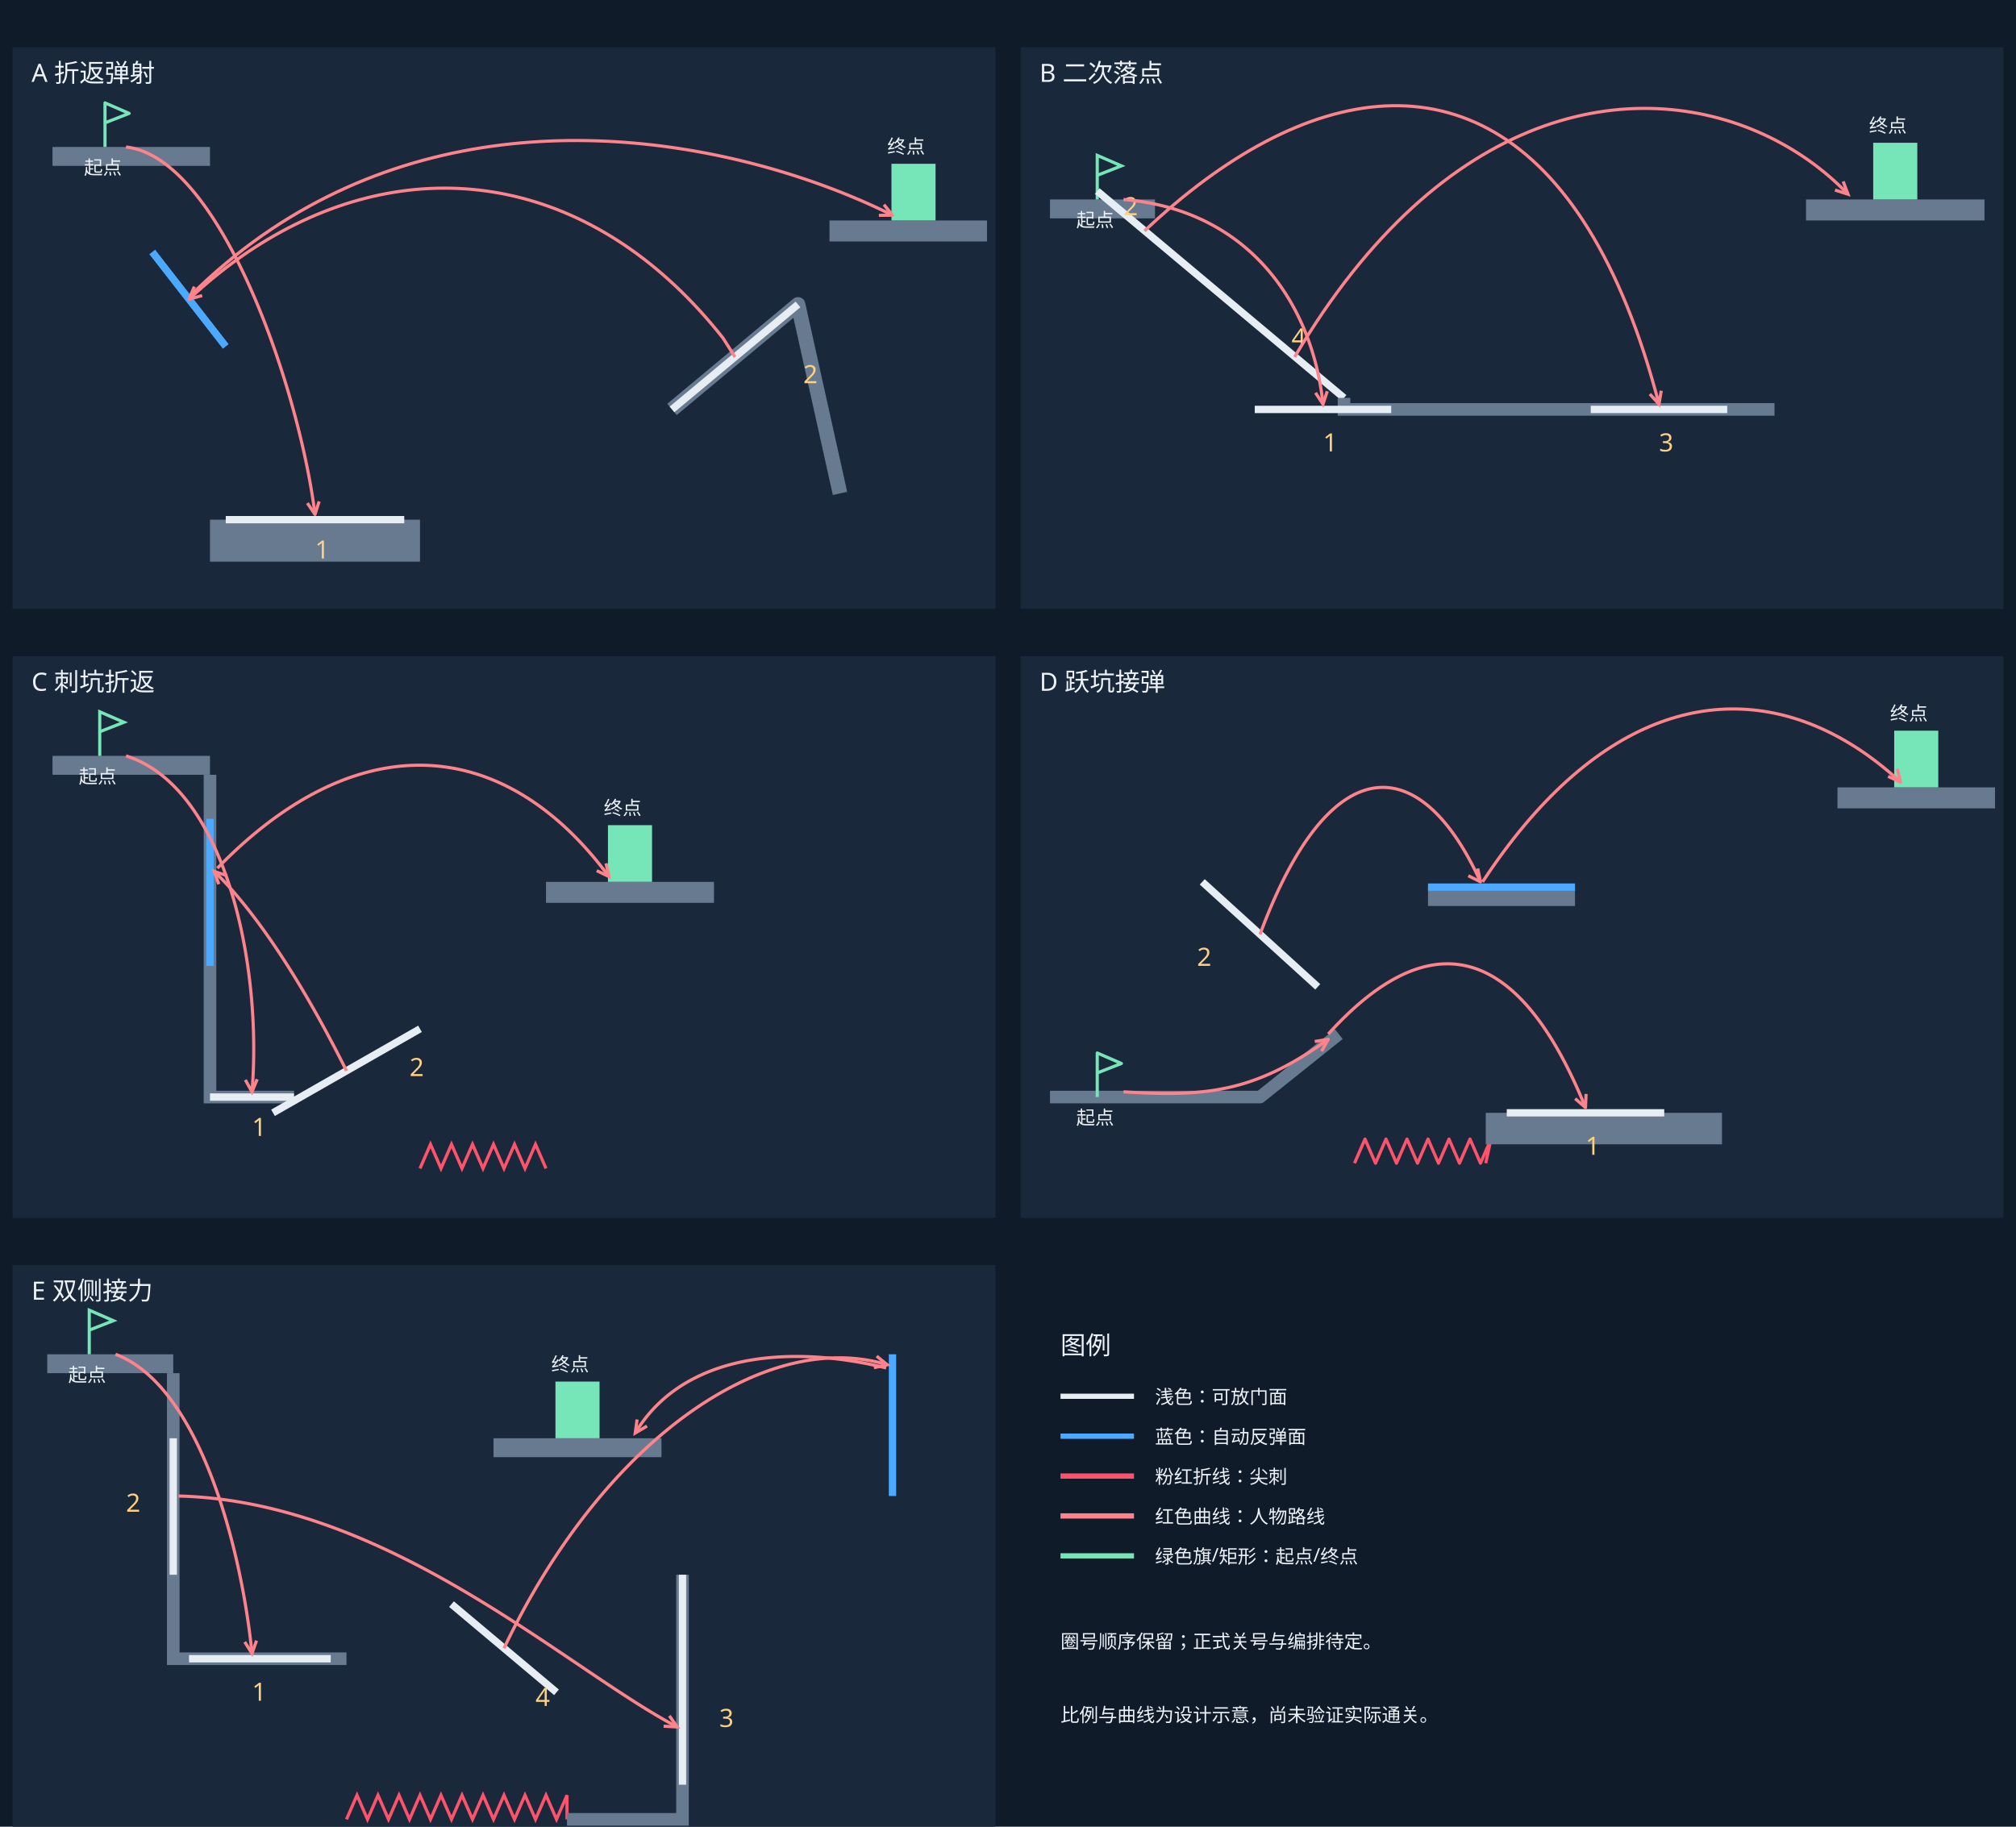
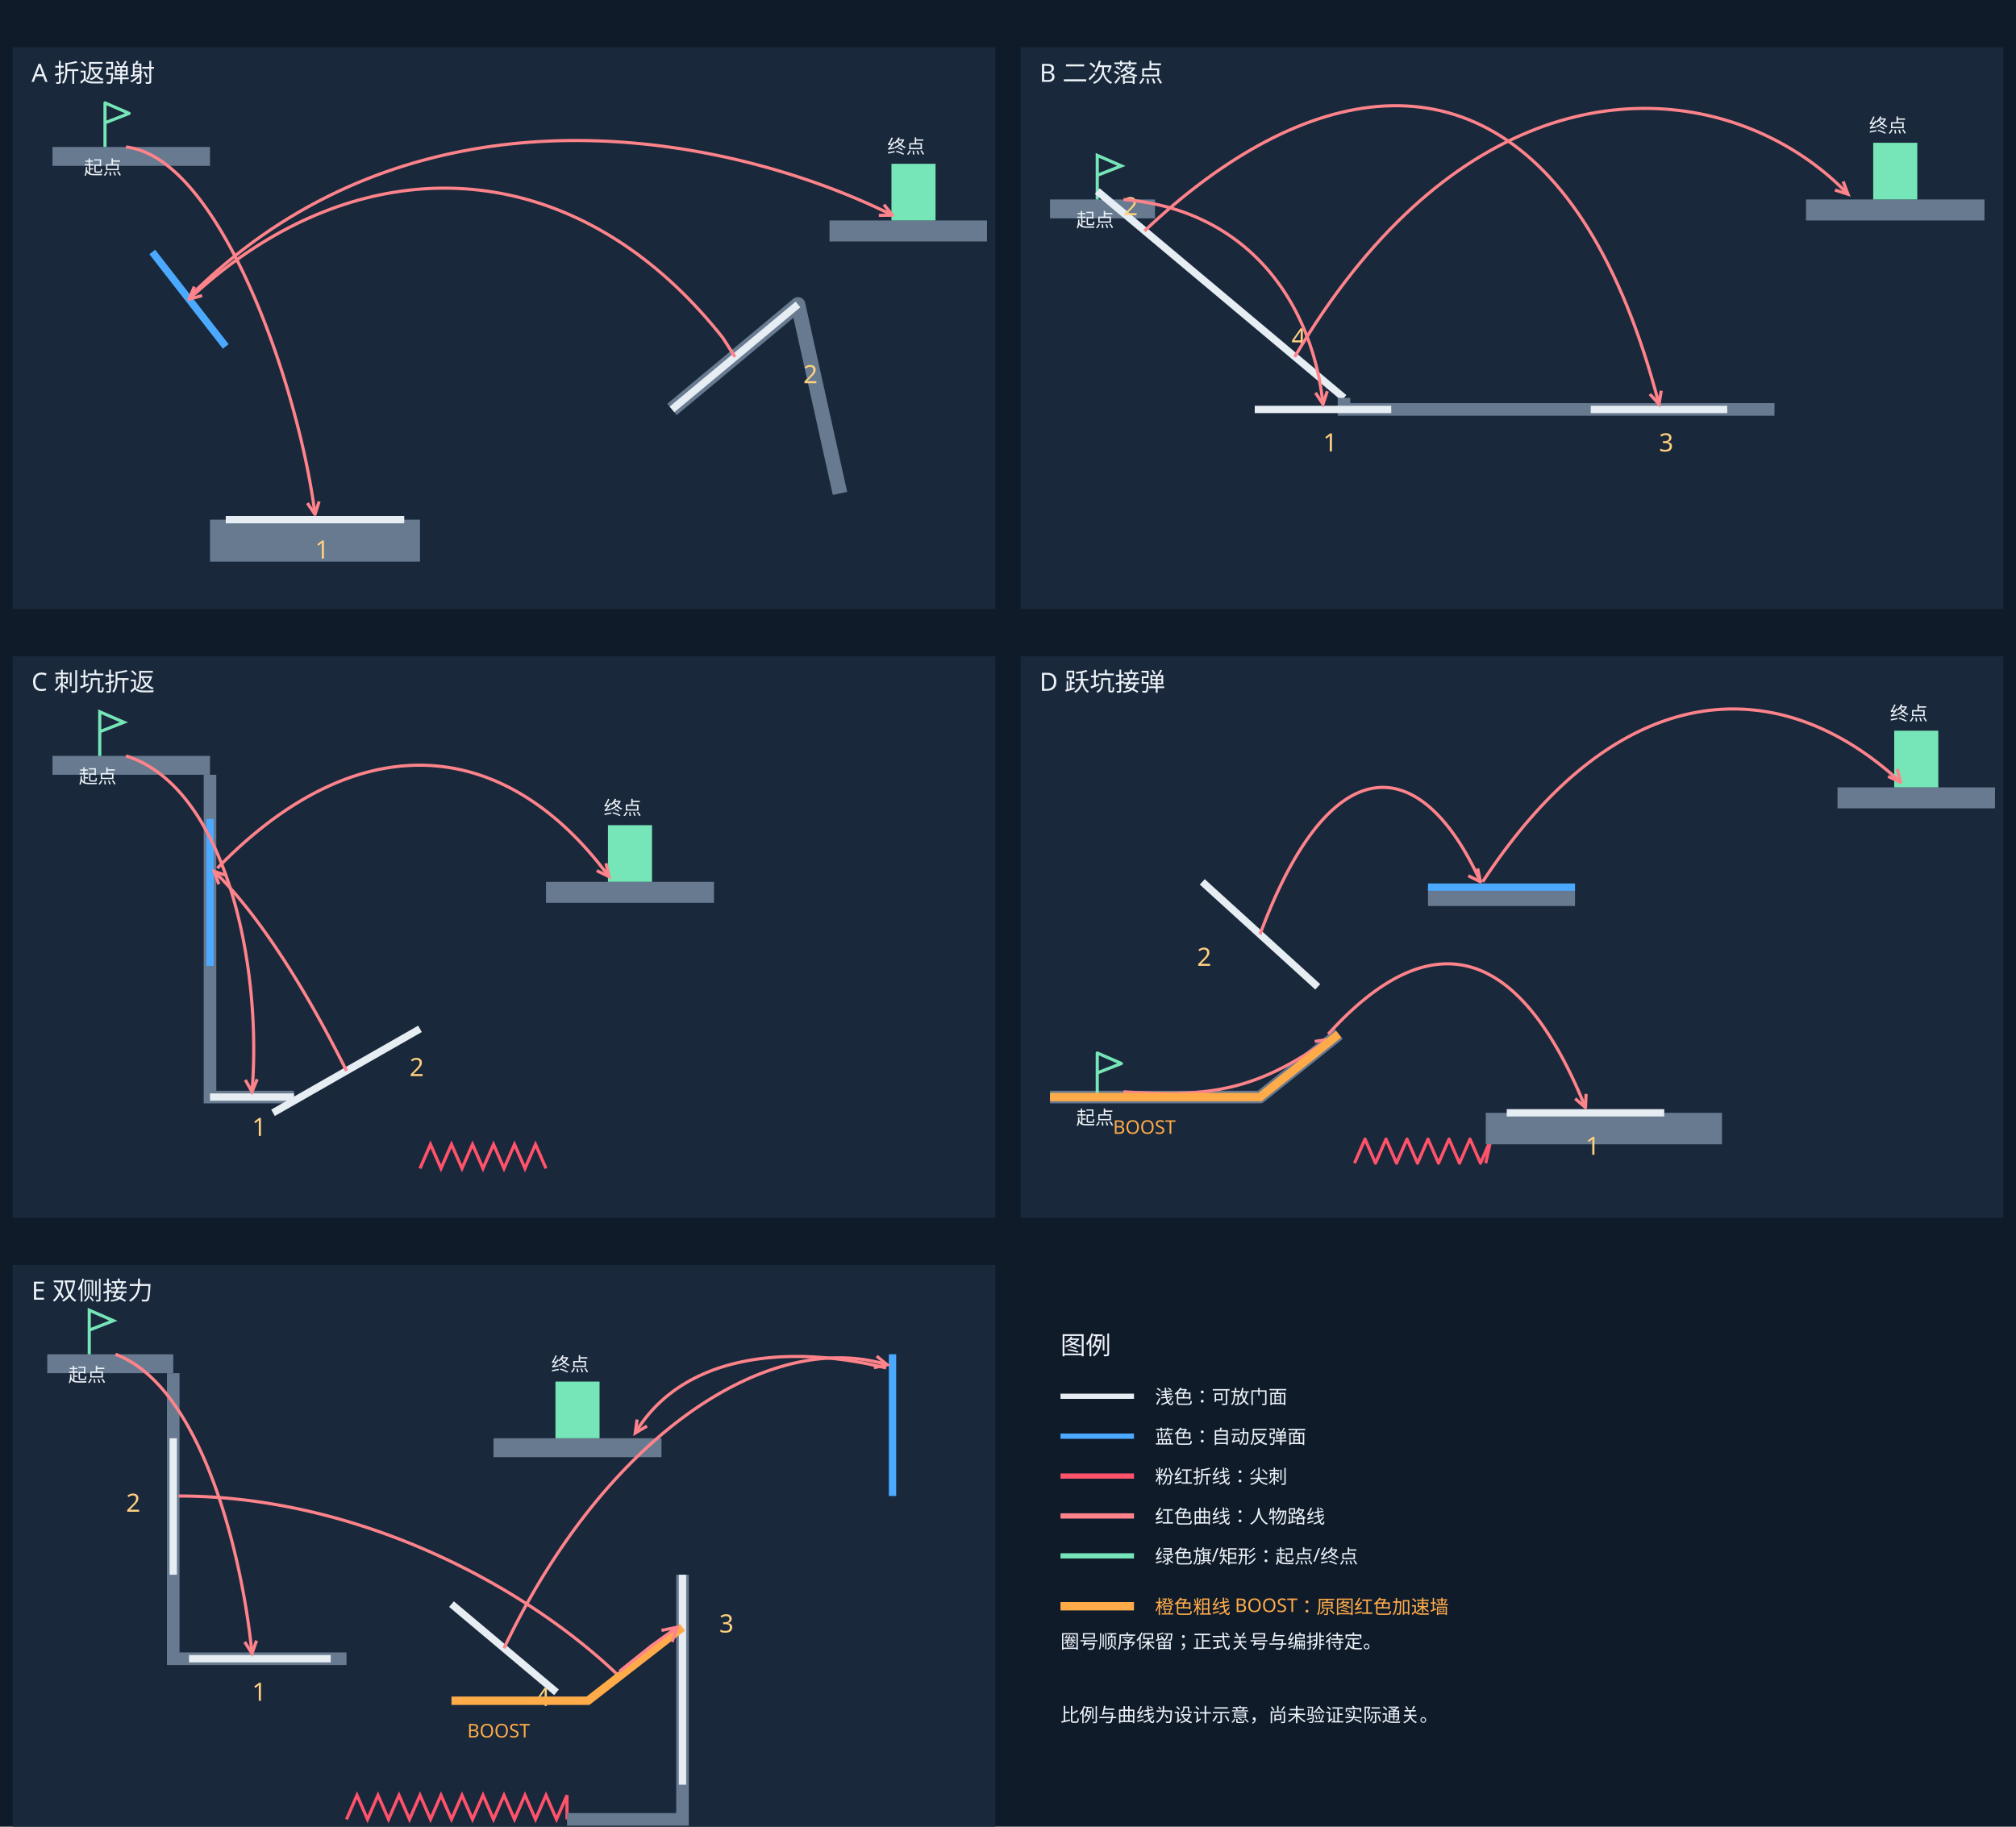
<svg xmlns="http://www.w3.org/2000/svg" width="1920" height="1740" viewBox="0 0 1920 1740">
  <rect width="1920" height="1740" fill="#101b2a" />
  <rect x="12" y="45" width="936" height="535" fill="#19283a" />
  <text x="30" y="78" fill="#edf2f8" font-size="24" font-family="Microsoft YaHei,sans-serif">A  折返弹射</text>
  <rect x="50" y="140" width="150" height="18" fill="#677a90" />
  <polyline points="100,140 100,98 123,108 100,117" fill="none" stroke="#76e5b8" stroke-width="3" stroke-linejoin="round" />
  <text x="80" y="166" fill="#edf2f8" font-size="18" font-family="Microsoft YaHei,sans-serif">起点</text>
  <rect x="200" y="495" width="200" height="40" fill="#677a90" />
  <polyline points="215,495 385,495" fill="none" stroke="#e6edf3" stroke-width="7" stroke-linejoin="round" />
  <text x="300" y="532" fill="#ffd080" font-size="24" font-family="Microsoft YaHei,sans-serif">1</text>
  <polyline points="640,390 760,290 800,470" fill="none" stroke="#677a90" stroke-width="14" stroke-linejoin="round" />
  <polyline points="640,390 760,290" fill="none" stroke="#e6edf3" stroke-width="7" stroke-linejoin="round" />
  <text x="765" y="365" fill="#ffd080" font-size="24" font-family="Microsoft YaHei,sans-serif">2</text>
  <polyline points="145,240 215,330" fill="none" stroke="#4ba9ff" stroke-width="7" stroke-linejoin="round" />
  <rect x="790" y="210" width="150" height="20" fill="#677a90" />
  <rect x="849" y="156" width="42" height="54" fill="#76e5b8" />
  <text x="845" y="146" fill="#edf2f8" font-size="18" font-family="Microsoft YaHei,sans-serif">终点</text>
  <polyline points="120.0,140.0 123.368,140.473 126.721,141.139 130.059,141.995 133.382,143.036 136.688,144.26 139.978,145.663 143.25,147.241 146.505,148.99 149.741,150.907 152.959,152.988 156.157,155.23 159.336,157.629 162.494,160.181 165.631,162.882 168.746,165.73 171.84,168.72 174.911,171.849 177.959,175.113 180.984,178.508 183.984,182.031 186.96,185.679 189.911,189.447 192.836,193.332 195.735,197.33 198.607,201.438 201.452,205.652 204.269,209.968 207.058,214.384 209.818,218.894 212.549,223.496 215.25,228.186 217.92,232.96 220.559,237.815 223.167,242.746 225.743,247.751 228.287,252.826 230.797,257.967 233.274,263.17 235.717,268.433 238.125,273.75 240.498,279.119 242.835,284.536 245.136,289.997 247.401,295.499 249.628,301.038 251.817,306.61 253.968,312.212 256.08,317.84 258.153,323.491 260.186,329.16 262.178,334.845 264.129,340.541 266.039,346.246 267.907,351.954 269.733,357.664 271.515,363.37 273.254,369.07 274.948,374.76 276.598,380.435 278.203,386.094 279.762,391.731 281.275,397.344 282.741,402.928 284.16,408.48 285.531,413.997 286.854,419.474 288.127,424.908 289.352,430.296 290.526,435.634 291.65,440.918 292.723,446.145 293.745,451.31 294.715,456.411 295.631,461.443 296.495,466.404 297.306,471.289 298.062,476.094 298.763,480.817 299.409,485.454 300.0,490.0" fill="none" stroke="#ff838b" stroke-width="3" stroke-linejoin="round" />
  <polyline points="292.735,479.22 300.0,490.0 303.928,477.608" fill="none" stroke="#ff838b" stroke-width="3" stroke-linejoin="round" />
  <polyline points="700,340 688.569,321.999 683.078,315.17 677.528,308.512 671.919,302.026 666.255,295.712 660.535,289.568 654.762,283.594 648.936,277.791 643.059,272.157 637.133,266.693 631.158,261.398 625.136,256.272 619.069,251.314 612.958,246.525 606.804,241.903 600.608,237.448 594.372,233.16 588.098,229.04 581.786,225.085 575.438,221.297 569.055,217.674 562.639,214.217 556.191,210.925 549.712,207.797 543.204,204.834 536.668,202.034 530.106,199.399 523.519,196.927 516.907,194.617 510.273,192.471 503.619,190.486 496.944,188.664 490.251,187.003 483.541,185.504 476.815,184.165 470.076,182.987 463.323,181.97 456.558,181.112 449.784,180.414 443.0,179.875 436.209,179.495 429.412,179.274 422.61,179.21 415.804,179.305 408.997,179.557 402.189,179.967 395.381,180.533 388.576,181.256 381.774,182.135 374.977,183.17 368.185,184.36 361.401,185.706 354.627,187.206 347.862,188.861 341.108,190.67 334.368,192.633 327.642,194.749 320.931,197.019 314.238,199.441 307.562,202.016 300.907,204.742 294.272,207.621 287.66,210.651 281.072,213.832 274.509,217.164 267.972,220.646 261.463,224.278 254.984,228.06 248.534,231.992 242.117,236.072 235.733,240.301 229.384,244.679 223.071,249.205 216.795,253.878 210.558,258.698 204.361,263.666 198.205,268.78 192.092,274.041 186.023,279.448 180.0,285.0" fill="none" stroke="#ff838b" stroke-width="3" stroke-linejoin="round" />
  <polyline points="185.081,273.034 180.0,285.0 192.532,281.542" fill="none" stroke="#ff838b" stroke-width="3" stroke-linejoin="round" />
  <polyline points="182.0,281.0 190.213,273.031 198.5,265.323 206.859,257.871 215.286,250.674 223.779,243.727 232.336,237.028 240.953,230.573 249.628,224.359 258.358,218.383 267.141,212.643 275.973,207.133 284.852,201.853 293.775,196.798 302.74,191.964 311.744,187.35 320.784,182.952 329.857,178.766 338.961,174.79 348.093,171.02 357.25,167.453 366.43,164.086 375.629,160.916 384.845,157.939 394.076,155.153 403.318,152.554 412.57,150.139 421.827,147.905 431.088,145.848 440.35,143.966 449.609,142.256 458.864,140.713 468.112,139.336 477.349,138.12 486.574,137.063 495.783,136.162 504.974,135.413 514.144,134.812 523.29,134.358 532.41,134.047 541.5,133.875 550.559,133.84 559.583,133.937 568.569,134.165 577.516,134.52 586.42,134.998 595.278,135.597 604.089,136.314 612.848,137.144 621.554,138.085 630.203,139.135 638.793,140.289 647.322,141.544 655.786,142.898 664.183,144.347 672.51,145.887 680.764,147.517 688.943,149.232 697.044,151.03 705.064,152.907 713.0,154.859 720.85,156.885 728.611,158.981 736.281,161.143 743.856,163.368 751.334,165.654 758.712,167.996 765.988,170.393 773.158,172.84 780.22,175.334 787.172,177.873 794.01,180.453 800.732,183.071 807.335,185.724 813.817,188.408 820.174,191.121 826.404,193.859 832.504,196.619 838.472,199.398 844.305,202.193 850.0,205.0" fill="none" stroke="#ff838b" stroke-width="3" stroke-linejoin="round" />
  <polyline points="837.001,205.115 850.0,205.0 841.829,194.889" fill="none" stroke="#ff838b" stroke-width="3" stroke-linejoin="round" />
  <rect x="972" y="45" width="936" height="535" fill="#19283a" />
  <text x="990" y="78" fill="#edf2f8" font-size="24" font-family="Microsoft YaHei,sans-serif">B  二次落点</text>
  <rect x="1000" y="190" width="100" height="18" fill="#677a90" />
  <polyline points="1045,190 1045,148 1068,158 1045,167" fill="none" stroke="#76e5b8" stroke-width="3" />
  <text x="1025" y="216" fill="#edf2f8" font-size="18" font-family="Microsoft YaHei,sans-serif">起点</text>
  <polyline points="1045,182 1280,379" fill="none" stroke="#e6edf3" stroke-width="7" />
  <text x="1070" y="205" fill="#ffd080" font-size="24" font-family="Microsoft YaHei,sans-serif">2</text>
  <text x="1230" y="330" fill="#ffd080" font-size="24" font-family="Microsoft YaHei,sans-serif">4</text>
  <polyline points="1280,379 1280,390 1690,390" fill="none" stroke="#677a90" stroke-width="12" />
  <polyline points="1195,390 1325,390" fill="none" stroke="#e6edf3" stroke-width="7" />
  <polyline points="1515,390 1645,390" fill="none" stroke="#e6edf3" stroke-width="7" />
  <text x="1260" y="430" fill="#ffd080" font-size="24" font-family="Microsoft YaHei,sans-serif">1</text>
  <text x="1580" y="430" fill="#ffd080" font-size="24" font-family="Microsoft YaHei,sans-serif">3</text>
  <rect x="1720" y="190" width="170" height="20" fill="#677a90" />
  <rect x="1784" y="136" width="42" height="54" fill="#76e5b8" />
  <text x="1780" y="126" fill="#edf2f8" font-size="18" font-family="Microsoft YaHei,sans-serif">终点</text>
  <polyline points="1070.0,190.0 1074.472,190.412 1078.888,190.899 1083.247,191.459 1087.551,192.091 1091.799,192.794 1095.992,193.568 1100.129,194.412 1104.21,195.325 1108.236,196.306 1112.207,197.354 1116.123,198.468 1119.984,199.647 1123.79,200.891 1127.541,202.198 1131.238,203.568 1134.88,205 1138.468,206.493 1142.001,208.046 1145.481,209.658 1148.906,211.328 1152.278,213.056 1155.595,214.84 1158.86,216.68 1162.07,218.575 1165.227,220.524 1168.331,222.525 1171.381,224.579 1174.379,226.684 1177.323,228.84 1180.215,231.045 1183.054,233.299 1185.84,235.6 1188.574,237.948 1191.255,240.343 1193.884,242.782 1196.461,245.266 1198.986,247.793 1201.459,250.362 1203.88,252.973 1206.25,255.625 1208.568,258.317 1210.835,261.047 1213.05,263.816 1215.214,266.622 1217.327,269.464 1219.389,272.342 1221.4,275.254 1223.36,278.2 1225.27,281.179 1227.129,284.189 1228.938,287.231 1230.696,290.303 1232.405,293.404 1234.063,296.534 1235.671,299.691 1237.23,302.875 1238.739,306.085 1240.198,309.319 1241.608,312.578 1242.969,315.859 1244.28,319.163 1245.542,322.489 1246.756,325.835 1247.92,329.2 1249.036,332.584 1250.103,335.986 1251.121,339.405 1252.091,342.841 1253.013,346.291 1253.887,349.756 1254.712,353.234 1255.49,356.725 1256.22,360.228 1256.902,363.741 1257.537,367.264 1258.124,370.797 1258.664,374.338 1259.156,377.886 1259.602,381.44 1260.0,385.0" fill="none" stroke="#ff838b" stroke-width="3" />
  <polyline points="1252.861,374.136 1260.0,385.0 1264.073,372.654" fill="none" stroke="#ff838b" stroke-width="3" />
  <polyline points="1090.0,220.0 1097.134,213.335 1104.285,206.84 1111.452,200.518 1118.632,194.371 1125.825,188.4 1133.028,182.607 1140.241,176.995 1147.46,171.565 1154.685,166.319 1161.914,161.26 1169.145,156.388 1176.378,151.707 1183.609,147.217 1190.837,142.922 1198.062,138.822 1205.28,134.92 1212.491,131.218 1219.693,127.717 1226.884,124.42 1234.062,121.328 1241.227,118.444 1248.376,115.769 1255.507,113.305 1262.62,111.055 1269.712,109.02 1276.782,107.202 1283.827,105.603 1290.847,104.224 1297.841,103.069 1304.805,102.139 1311.738,101.435 1318.64,100.96 1325.508,100.716 1332.34,100.704 1339.136,100.927 1345.892,101.386 1352.609,102.083 1359.283,103.021 1365.914,104.201 1372.5,105.625 1379.039,107.295 1385.529,109.214 1391.969,111.382 1398.358,113.802 1404.692,116.476 1410.972,119.406 1417.195,122.593 1423.36,126.04 1429.465,129.749 1435.508,133.721 1441.488,137.958 1447.403,142.463 1453.251,147.237 1459.031,152.283 1464.741,157.601 1470.38,163.195 1475.946,169.066 1481.437,175.215 1486.851,181.646 1492.188,188.359 1497.444,195.358 1502.62,202.642 1507.712,210.216 1512.72,218.08 1517.642,226.237 1522.475,234.688 1527.219,243.435 1531.872,252.481 1536.433,261.827 1540.898,271.475 1545.268,281.427 1549.54,291.685 1553.713,302.251 1557.784,313.127 1561.753,324.315 1565.617,335.817 1569.376,347.634 1573.027,359.769 1576.569,372.224 1580.0,385.0" fill="none" stroke="#ff838b" stroke-width="3" />
  <polyline points="1571.287,375.352 1580.0,385.0 1582.142,372.178" fill="none" stroke="#ff838b" stroke-width="3" />
  <polyline points="1233.0,340.0 1239.667,328.904 1246.39,318.115 1253.168,307.629 1259.998,297.444 1266.879,287.557 1273.807,277.965 1280.78,268.666 1287.797,259.655 1294.855,250.931 1301.951,242.49 1309.084,234.33 1316.251,226.448 1323.45,218.841 1330.679,211.506 1337.935,204.44 1345.216,197.64 1352.52,191.104 1359.845,184.828 1367.188,178.81 1374.547,173.047 1381.92,167.536 1389.304,162.274 1396.698,157.258 1404.099,152.485 1411.505,147.953 1418.913,143.658 1426.321,139.599 1433.728,135.771 1441.13,132.172 1448.525,128.799 1455.912,125.649 1463.288,122.72 1470.65,120.008 1477.997,117.511 1485.326,115.226 1492.635,113.149 1499.922,111.279 1507.184,109.612 1514.419,108.145 1521.625,106.875 1528.8,105.8 1535.94,104.916 1543.045,104.222 1550.112,103.713 1557.138,103.387 1564.122,103.242 1571.061,103.274 1577.952,103.48 1584.794,103.858 1591.584,104.404 1598.32,105.117 1605,105.992 1611.621,107.027 1618.182,108.22 1624.679,109.567 1631.111,111.065 1637.475,112.712 1643.77,114.505 1649.993,116.44 1656.141,118.516 1662.212,120.728 1668.205,123.075 1674.116,125.553 1679.944,128.16 1685.686,130.892 1691.341,133.747 1696.905,136.722 1702.376,139.814 1707.753,143.02 1713.033,146.338 1718.214,149.764 1723.293,153.295 1728.268,156.929 1733.138,160.663 1737.899,164.493 1742.549,168.418 1747.087,172.434 1751.509,176.538 1755.814,180.728 1760.0,185.0" fill="none" stroke="#ff838b" stroke-width="3" />
  <polyline points="1747.619,181.036 1760.0,185.0 1755.409,172.838" fill="none" stroke="#ff838b" stroke-width="3" />
  <rect x="12" y="625" width="936" height="535" fill="#19283a" />
  <text x="30" y="658" fill="#edf2f8" font-size="24" font-family="Microsoft YaHei,sans-serif">C  刺坑折返</text>
  <rect x="50" y="720" width="150" height="18" fill="#677a90" />
  <polyline points="95,720 95,678 118,688 95,697" fill="none" stroke="#76e5b8" stroke-width="3" />
  <text x="75" y="746" fill="#edf2f8" font-size="18" font-family="Microsoft YaHei,sans-serif">起点</text>
  <polyline points="200,738 200,1045 280,1045" fill="none" stroke="#677a90" stroke-width="12" />
  <polyline points="200,780 200,920" fill="none" stroke="#4ba9ff" stroke-width="7" />
  <polyline points="200,1045 280,1045" fill="none" stroke="#e6edf3" stroke-width="7" />
  <text x="240" y="1082" fill="#ffd080" font-size="24" font-family="Microsoft YaHei,sans-serif">1</text>
  <polyline points="260,1060 400,980" fill="none" stroke="#e6edf3" stroke-width="7" />
  <text x="390" y="1025" fill="#ffd080" font-size="24" font-family="Microsoft YaHei,sans-serif">2</text>
  <polyline points="400,1113 410,1090 420,1113 430,1090 440,1113 450,1090 460,1113 470,1090 480,1113 490,1090 500,1113 510,1090 520,1113" fill="none" stroke="#ff526b" stroke-width="3" />
  <rect x="520" y="840" width="160" height="20" fill="#677a90" />
  <rect x="579" y="786" width="42" height="54" fill="#76e5b8" />
  <text x="575" y="776" fill="#edf2f8" font-size="18" font-family="Microsoft YaHei,sans-serif">终点</text>
  <polyline points="120.0,720.0 123.534,721.19 127.013,722.51 130.435,723.956 133.802,725.526 137.113,727.219 140.369,729.032 143.569,730.963 146.715,733.01 149.806,735.17 152.842,737.441 155.823,739.822 158.751,742.309 161.624,744.9 164.443,747.594 167.208,750.388 169.92,753.28 172.578,756.267 175.183,759.348 177.735,762.52 180.234,765.781 182.681,769.129 185.074,772.561 187.416,776.076 189.705,779.67 191.942,783.342 194.127,787.09 196.261,790.911 198.343,794.804 200.374,798.765 202.354,802.793 204.282,806.885 206.16,811.04 207.987,815.255 209.764,819.527 211.49,823.855 213.167,828.236 214.793,832.669 216.37,837.15 217.897,841.678 219.375,846.25 220.804,850.864 222.183,855.519 223.514,860.211 224.796,864.939 226.029,869.7 227.214,874.492 228.351,879.313 229.44,884.16 230.481,889.032 231.475,893.926 232.421,898.84 233.319,903.771 234.171,908.718 234.976,913.679 235.734,918.65 236.445,923.63 237.11,928.617 237.729,933.608 238.301,938.601 238.828,943.594 239.309,948.584 239.745,953.57 240.135,958.55 240.48,963.52 240.78,968.479 241.035,973.425 241.246,978.354 241.412,983.266 241.534,988.158 241.611,993.027 241.645,997.872 241.635,1002.69 241.581,1007.479 241.484,1012.236 241.344,1016.96 241.161,1021.649 240.934,1026.299 240.665,1030.909 240.354,1035.477 240.0,1040.0" fill="none" stroke="#ff838b" stroke-width="3" />
  <polyline points="233.662,1028.65 240.0,1040.0 244.951,1027.98" fill="none" stroke="#ff838b" stroke-width="3" />
  <polyline points="330.0,1020.0 327.942,1015.901 325.894,1011.853 323.855,1007.856 321.826,1003.909 319.807,1000.013 317.798,996.168 315.798,992.372 313.809,988.625 311.83,984.928 309.861,981.279 307.903,977.68 305.955,974.128 304.018,970.625 302.092,967.169 300.177,963.761 298.272,960.4 296.379,957.086 294.496,953.818 292.625,950.597 290.766,947.422 288.917,944.292 287.081,941.208 285.256,938.169 283.443,935.175 281.642,932.225 279.853,929.32 278.076,926.458 276.311,923.641 274.558,920.866 272.818,918.135 271.091,915.446 269.376,912.8 267.674,910.196 265.985,907.634 264.308,905.114 262.645,902.634 260.995,900.196 259.358,897.799 257.735,895.442 256.125,893.125 254.529,890.848 252.946,888.611 251.377,886.412 249.822,884.253 248.281,882.133 246.755,880.05 245.242,878.006 243.744,876.0 242.26,874.031 240.791,872.1 239.336,870.205 237.897,868.347 236.472,866.525 235.062,864.739 233.667,862.99 232.287,861.275 230.923,859.596 229.573,857.951 228.24,856.341 226.922,854.766 225.62,853.224 224.333,851.716 223.063,850.241 221.808,848.8 220.57,847.391 219.347,846.015 218.142,844.671 216.952,843.359 215.779,842.079 214.623,840.83 213.484,839.612 212.361,838.425 211.255,837.268 210.167,836.142 209.095,835.045 208.041,833.978 207.005,832.94 205.985,831.932 204.984,830.952 204.0,830.0" fill="none" stroke="#ff838b" stroke-width="3" />
  <polyline points="216.309,834.182 204.0,830.0 208.376,842.242" fill="none" stroke="#ff838b" stroke-width="3" />
  <polyline points="207.0,827.0 211.991,821.931 216.987,817 221.99,812.206 226.997,807.55 232.008,803.03 237.023,798.646 242.042,794.399 247.063,790.288 252.086,786.313 257.111,782.473 262.137,778.768 267.164,775.198 272.19,771.763 277.216,768.463 282.241,765.296 287.264,762.264 292.285,759.365 297.303,756.6 302.317,753.968 307.328,751.469 312.334,749.102 317.336,746.868 322.331,744.766 327.321,742.796 332.304,740.958 337.28,739.25 342.248,737.674 347.207,736.229 352.158,734.915 357.1,733.73 362.031,732.676 366.952,731.752 371.862,730.957 376.76,730.292 381.646,729.755 386.52,729.348 391.38,729.069 396.226,728.918 401.058,728.895 405.875,729.0 410.677,729.232 415.462,729.592 420.231,730.079 424.983,730.692 429.717,731.432 434.433,732.298 439.13,733.29 443.808,734.408 448.466,735.651 453.104,737.02 457.72,738.513 462.315,740.131 466.888,741.873 471.438,743.74 475.966,745.73 480.469,747.844 484.948,750.081 489.402,752.442 493.831,754.925 498.234,757.531 502.611,760.26 506.96,763.11 511.282,766.082 515.576,769.176 519.841,772.391 524.077,775.727 528.283,779.184 532.459,782.762 536.603,786.46 540.717,790.277 544.798,794.215 548.847,798.272 552.863,802.448 556.845,806.744 560.793,811.158 564.706,815.69 568.584,820.341 572.426,825.11 576.231,829.996 580.0,835.0" fill="none" stroke="#ff838b" stroke-width="3" />
  <polyline points="568.299,829.335 580.0,835.0 577.165,822.313" fill="none" stroke="#ff838b" stroke-width="3" />
  <rect x="972" y="625" width="936" height="535" fill="#19283a" />
  <text x="990" y="658" fill="#edf2f8" font-size="24" font-family="Microsoft YaHei,sans-serif">D  跃坑接弹</text>
  <polyline points="1000,1045 1200,1045 1275,985" fill="none" stroke="#677a90" stroke-width="12" stroke-linejoin="round" />
  <polyline points="1045,1045 1045,1003 1068,1013 1045,1022" fill="none" stroke="#76e5b8" stroke-width="3" stroke-linejoin="round" />
  <text x="1025" y="1071" fill="#edf2f8" font-size="18" font-family="Microsoft YaHei,sans-serif">起点</text>
  <polyline points="1290,1108 1300,1085 1310,1108 1320,1085 1330,1108 1340,1085 1350,1108 1360,1085 1370,1108 1380,1085 1390,1108 1400,1085 1410,1108 1420,1085 1415,1108" fill="none" stroke="#ff526b" stroke-width="3" stroke-linejoin="round" />
  <rect x="1415" y="1060" width="225" height="30" fill="#677a90" />
  <polyline points="1435,1060 1585,1060" fill="none" stroke="#e6edf3" stroke-width="7" stroke-linejoin="round" />
  <text x="1510" y="1100" fill="#ffd080" font-size="24" font-family="Microsoft YaHei,sans-serif">1</text>
  <polyline points="1145,840 1255,940" fill="none" stroke="#e6edf3" stroke-width="7" stroke-linejoin="round" />
  <text x="1140" y="920" fill="#ffd080" font-size="24" font-family="Microsoft YaHei,sans-serif">2</text>
  <rect x="1360" y="845" width="140" height="18" fill="#677a90" />
  <polyline points="1360,845 1500,845" fill="none" stroke="#4ba9ff" stroke-width="7" stroke-linejoin="round" />
  <rect x="1750" y="750" width="150" height="20" fill="#677a90" />
  <rect x="1804" y="696" width="42" height="54" fill="#76e5b8" />
  <text x="1800" y="686" fill="#edf2f8" font-size="18" font-family="Microsoft YaHei,sans-serif">终点</text>
  <polyline points="1070.0,1040.0 1072.984,1040.183 1075.935,1040.356 1078.856,1040.518 1081.745,1040.671 1084.604,1040.812 1087.435,1040.941 1090.236,1041.059 1093.01,1041.165 1095.757,1041.258 1098.477,1041.338 1101.171,1041.404 1103.84,1041.457 1106.485,1041.495 1109.106,1041.519 1111.704,1041.527 1114.28,1041.52 1116.834,1041.497 1119.368,1041.458 1121.881,1041.401 1124.375,1041.328 1126.85,1041.237 1129.307,1041.128 1131.747,1041.001 1134.17,1040.855 1136.577,1040.69 1138.969,1040.505 1141.346,1040.3 1143.71,1040.074 1146.06,1039.828 1148.398,1039.561 1150.725,1039.271 1153.04,1038.96 1155.345,1038.626 1157.64,1038.269 1159.927,1037.889 1162.205,1037.486 1164.476,1037.058 1166.74,1036.605 1168.998,1036.128 1171.25,1035.625 1173.498,1035.096 1175.742,1034.542 1177.982,1033.96 1180.22,1033.352 1182.456,1032.716 1184.691,1032.052 1186.925,1031.361 1189.16,1030.64 1191.396,1029.89 1193.633,1029.111 1195.872,1028.302 1198.115,1027.463 1200.361,1026.593 1202.612,1025.692 1204.868,1024.76 1207.13,1023.795 1209.398,1022.798 1211.674,1021.769 1213.958,1020.706 1216.25,1019.609 1218.552,1018.479 1220.863,1017.314 1223.186,1016.115 1225.52,1014.88 1227.866,1013.61 1230.225,1012.303 1232.598,1010.96 1234.985,1009.581 1237.387,1008.164 1239.805,1006.709 1242.239,1005.216 1244.69,1003.685 1247.159,1002.115 1249.647,1000.505 1252.153,998.856 1254.68,997.167 1257.227,995.437 1259.796,993.666 1262.387,991.854 1265.0,990.0" fill="none" stroke="#ff838b" stroke-width="3" stroke-linejoin="round" />
  <polyline points="1258.611,1001.322 1265.0,990.0 1252.16,992.033" fill="none" stroke="#ff838b" stroke-width="3" stroke-linejoin="round" />
  <polyline points="1265.0,985.0 1268.558,981.119 1272.106,977.35 1275.645,973.695 1279.174,970.153 1282.693,966.725 1286.202,963.411 1289.701,960.21 1293.19,957.125 1296.669,954.154 1300.137,951.299 1303.594,948.559 1307.041,945.934 1310.477,943.426 1313.903,941.034 1317.317,938.759 1320.72,936.6 1324.112,934.559 1327.492,932.635 1330.861,930.829 1334.219,929.141 1337.564,927.571 1340.898,926.12 1344.22,924.788 1347.53,923.575 1350.828,922.482 1354.113,921.508 1357.386,920.655 1360.646,919.922 1363.894,919.31 1367.129,918.818 1370.351,918.448 1373.56,918.2 1376.756,918.073 1379.939,918.069 1383.108,918.187 1386.264,918.428 1389.406,918.792 1392.535,919.279 1395.649,919.89 1398.75,920.625 1401.837,921.484 1404.909,922.468 1407.967,923.576 1411.011,924.809 1414.041,926.168 1417.055,927.653 1420.055,929.263 1423.04,931.0 1426.01,932.863 1428.965,934.854 1431.904,936.971 1434.829,939.216 1437.738,941.588 1440.631,944.089 1443.508,946.718 1446.37,949.475 1449.216,952.361 1452.045,955.377 1454.859,958.522 1457.656,961.797 1460.437,965.202 1463.201,968.737 1465.949,972.403 1468.68,976.2 1471.394,980.128 1474.091,984.188 1476.771,988.379 1479.434,992.703 1482.079,997.159 1484.707,1001.748 1487.317,1006.47 1489.91,1011.325 1492.485,1016.314 1495.042,1021.436 1497.581,1026.693 1500.101,1032.084 1502.604,1037.61 1505.088,1043.271 1507.553,1049.068 1510.0,1055.0" fill="none" stroke="#ff838b" stroke-width="3" stroke-linejoin="round" />
  <polyline points="1500.167,1046.496 1510.0,1055.0 1510.549,1042.012" fill="none" stroke="#ff838b" stroke-width="3" stroke-linejoin="round" />
  <polyline points="1200.0,890.0 1202.509,883.337 1205.037,876.846 1207.582,870.527 1210.144,864.379 1212.722,858.402 1215.316,852.594 1217.926,846.956 1220.55,841.485 1223.188,836.182 1225.84,831.045 1228.504,826.074 1231.181,821.268 1233.87,816.627 1236.57,812.149 1239.28,807.833 1242.0,803.68 1244.73,799.688 1247.468,795.856 1250.215,792.185 1252.969,788.672 1255.73,785.317 1258.498,782.12 1261.271,779.08 1264.05,776.195 1266.833,773.466 1269.621,770.891 1272.412,768.469 1275.206,766.201 1278.003,764.084 1280.801,762.119 1283.6,760.305 1286.4,758.64 1289.2,757.124 1291.999,755.757 1294.797,754.537 1297.594,753.464 1300.388,752.537 1303.179,751.756 1305.967,751.118 1308.75,750.625 1311.529,750.274 1314.302,750.066 1317.07,749.999 1319.831,750.073 1322.585,750.287 1325.332,750.64 1328.07,751.131 1330.8,751.76 1333.52,752.526 1336.23,753.428 1338.93,754.465 1341.619,755.637 1344.296,756.943 1346.96,758.381 1349.612,759.952 1352.25,761.655 1354.874,763.488 1357.484,765.452 1360.078,767.544 1362.656,769.766 1365.218,772.115 1367.763,774.59 1370.291,777.192 1372.8,779.92 1375.291,782.772 1377.762,785.748 1380.213,788.848 1382.644,792.069 1385.053,795.413 1387.441,798.877 1389.807,802.461 1392.15,806.165 1394.469,809.987 1396.765,813.927 1399.036,817.985 1401.281,822.158 1403.501,826.447 1405.695,830.851 1407.861,835.369 1410.0,840.0" fill="none" stroke="#ff838b" stroke-width="3" stroke-linejoin="round" />
  <polyline points="1398.382,834.167 1410.0,840.0 1407.347,827.274" fill="none" stroke="#ff838b" stroke-width="3" stroke-linejoin="round" />
  <polyline points="1412.0,840.0 1416.935,832.594 1421.89,825.374 1426.865,818.339 1431.857,811.488 1436.868,804.821 1441.895,798.335 1446.939,792.03 1451.998,785.905 1457.072,779.958 1462.16,774.189 1467.262,768.597 1472.376,763.179 1477.502,757.936 1482.639,752.866 1487.787,747.968 1492.944,743.24 1498.11,738.682 1503.285,734.293 1508.467,730.071 1513.656,726.016 1518.851,722.125 1524.052,718.399 1529.257,714.836 1534.466,711.435 1539.678,708.195 1544.893,705.114 1550.109,702.192 1555.327,699.427 1560.544,696.818 1565.762,694.365 1570.978,692.066 1576.192,689.92 1581.404,687.926 1586.612,686.082 1591.816,684.388 1597.015,682.843 1602.209,681.445 1607.397,680.194 1612.577,679.087 1617.75,678.125 1622.914,677.306 1628.07,676.628 1633.215,676.091 1638.35,675.694 1643.473,675.436 1648.584,675.315 1653.683,675.33 1658.768,675.48 1663.839,675.764 1668.895,676.182 1673.935,676.731 1678.958,677.411 1683.965,678.22 1688.953,679.158 1693.923,680.223 1698.874,681.415 1703.805,682.732 1708.714,684.173 1713.603,685.736 1718.469,687.422 1723.312,689.228 1728.131,691.154 1732.926,693.198 1737.696,695.36 1742.44,697.638 1747.157,700.031 1751.847,702.538 1756.509,705.158 1761.142,707.89 1765.746,710.732 1770.32,713.684 1774.862,716.745 1779.373,719.913 1783.851,723.187 1788.296,726.566 1792.708,730.049 1797.085,733.635 1801.426,737.323 1805.731,741.112 1810.0,745.0" fill="none" stroke="#ff838b" stroke-width="3" stroke-linejoin="round" />
  <polyline points="1798.198,739.549 1810.0,745.0 1806.934,732.367" fill="none" stroke="#ff838b" stroke-width="3" stroke-linejoin="round" />
  <rect x="12" y="1205" width="936" height="535" fill="#19283a" />
  <text x="30" y="1238" fill="#edf2f8" font-size="24" font-family="Microsoft YaHei,sans-serif">E  双侧接力</text>
  <rect x="45" y="1290" width="120" height="18" fill="#677a90" />
  <polyline points="85,1290 85,1248 108,1258 85,1267" fill="none" stroke="#76e5b8" stroke-width="3" />
  <text x="65" y="1316" fill="#edf2f8" font-size="18" font-family="Microsoft YaHei,sans-serif">起点</text>
  <polyline points="165,1308 165,1580 330,1580" fill="none" stroke="#677a90" stroke-width="12" />
  <polyline points="165,1370 165,1500" fill="none" stroke="#e6edf3" stroke-width="7" />
  <text x="120" y="1440" fill="#ffd080" font-size="24" font-family="Microsoft YaHei,sans-serif">2</text>
  <polyline points="180,1580 315,1580" fill="none" stroke="#e6edf3" stroke-width="7" />
  <text x="240" y="1620" fill="#ffd080" font-size="24" font-family="Microsoft YaHei,sans-serif">1</text>
  <polyline points="330,1733 340,1710 350,1733 360,1710 370,1733 380,1710 390,1733 400,1710 410,1733 420,1710 430,1733 440,1710 450,1733 460,1710 470,1733 480,1710 490,1733 500,1710 510,1733 520,1710 530,1733 540,1710 540,1733" fill="none" stroke="#ff526b" stroke-width="3" />
  <polyline points="540,1733 650,1733 650,1500" fill="none" stroke="#677a90" stroke-width="12" />
  <polyline points="650,1500 650,1700" fill="none" stroke="#e6edf3" stroke-width="7" />
-   <text x="685" y="1645" fill="#ffd080" font-size="24" font-family="Microsoft YaHei,sans-serif">3</text>
+   <text x="685" y="1555" fill="#ffd080" font-size="24" font-family="Microsoft YaHei,sans-serif">3</text>
  <polyline points="430,1528 530,1612" fill="none" stroke="#e6edf3" stroke-width="7" />
  <text x="510" y="1625" fill="#ffd080" font-size="24" font-family="Microsoft YaHei,sans-serif">4</text>
  <polyline points="850,1290 850,1425" fill="none" stroke="#4ba9ff" stroke-width="7" />
  <rect x="470" y="1370" width="160" height="18" fill="#677a90" />
  <rect x="529" y="1316" width="42" height="54" fill="#76e5b8" />
  <text x="525" y="1306" fill="#edf2f8" font-size="18" font-family="Microsoft YaHei,sans-serif">终点</text>
  <polyline points="110.0,1290.0 112.981,1291.183 115.925,1292.482 118.832,1293.893 121.701,1295.415 124.534,1297.046 127.329,1298.783 130.088,1300.626 132.81,1302.57 135.495,1304.615 138.145,1306.758 140.757,1308.997 143.334,1311.33 145.874,1313.755 148.379,1316.27 150.847,1318.872 153.28,1321.56 155.677,1324.331 158.039,1327.184 160.365,1330.116 162.656,1333.125 164.912,1336.209 167.133,1339.366 169.319,1342.594 171.47,1345.89 173.586,1349.253 175.668,1352.68 177.716,1356.17 179.729,1359.72 181.708,1363.328 183.652,1366.992 185.563,1370.71 187.44,1374.48 189.283,1378.299 191.093,1382.167 192.869,1386.079 194.611,1390.035 196.321,1394.032 197.997,1398.068 199.64,1402.142 201.25,1406.25 202.827,1410.391 204.372,1414.563 205.884,1418.763 207.364,1422.99 208.811,1427.241 210.226,1431.515 211.609,1435.808 212.96,1440.12 214.279,1444.448 215.566,1448.789 216.822,1453.142 218.046,1457.505 219.239,1461.875 220.4,1466.251 221.531,1470.63 222.63,1475.01 223.698,1479.389 224.736,1483.765 225.743,1488.136 226.719,1492.5 227.664,1496.854 228.58,1501.197 229.465,1505.526 230.32,1509.84 231.145,1514.136 231.94,1518.412 232.706,1522.665 233.441,1526.895 234.147,1531.098 234.824,1535.273 235.472,1539.418 236.09,1543.53 236.679,1547.607 237.24,1551.648 237.771,1555.649 238.274,1559.61 238.748,1563.527 239.194,1567.4 239.611,1571.225 240.0,1575.0" fill="none" stroke="#ff838b" stroke-width="3" />
  <polyline points="233.076,1563.997 240.0,1575.0 244.314,1562.737" fill="none" stroke="#ff838b" stroke-width="3" />
-   <polyline points="170.0,1425.0 177.486,1425.26 184.943,1425.662 192.372,1426.203 199.771,1426.88 207.14,1427.69 214.479,1428.631 221.787,1429.698 229.065,1430.89 236.311,1432.202 243.525,1433.633 250.707,1435.178 257.857,1436.835 264.973,1438.601 272.056,1440.472 279.105,1442.446 286.12,1444.52 293.1,1446.69 300.045,1448.954 306.955,1451.308 313.828,1453.75 320.665,1456.276 327.466,1458.883 334.229,1461.569 340.955,1464.33 347.643,1467.163 354.292,1470.065 360.903,1473.034 367.474,1476.065 374.006,1479.156 380.498,1482.305 386.949,1485.507 393.36,1488.76 399.729,1492.061 406.057,1495.407 412.343,1498.794 418.586,1502.22 424.786,1505.682 430.943,1509.176 437.056,1512.7 443.125,1516.25 449.15,1519.824 455.129,1523.418 461.063,1527.029 466.952,1530.655 472.794,1534.292 478.59,1537.937 484.339,1541.588 490.04,1545.24 495.694,1548.892 501.299,1552.539 506.855,1556.18 512.363,1559.81 517.821,1563.427 523.23,1567.028 528.588,1570.61 533.895,1574.17 539.151,1577.704 544.356,1581.21 549.509,1584.685 554.609,1588.125 559.657,1591.528 564.652,1594.89 569.593,1598.208 574.48,1601.48 579.313,1604.702 584.091,1607.872 588.813,1610.985 593.481,1614.04 598.092,1617.033 602.646,1619.961 607.144,1622.821 611.585,1625.61 615.968,1628.325 620.293,1630.963 624.559,1633.521 628.767,1635.995 632.915,1638.383 637.004,1640.682 641.032,1642.889 645.0,1645.0" fill="none" stroke="#ff838b" stroke-width="3" />
-   <polyline points="632.021,1644.266 645.0,1645.0 637.507,1634.377" fill="none" stroke="#ff838b" stroke-width="3" />
+   <polyline points="170.0,1425.0 176.37,1425.04 182.73,1425.158 189.08,1425.354 195.417,1425.627 201.743,1425.976 208.056,1426.399 214.355,1426.897 220.64,1427.467 226.91,1428.109 233.164,1428.822 239.402,1429.605 245.623,1430.457 251.825,1431.377 258.01,1432.365 264.175,1433.418 270.32,1434.536 276.445,1435.718 282.548,1436.964 288.629,1438.272 294.688,1439.641 300.723,1441.07 306.733,1442.558 312.719,1444.105 318.68,1445.709 324.614,1447.369 330.522,1449.085 336.401,1450.855 342.252,1452.679 348.075,1454.555 353.867,1456.482 359.629,1458.46 365.36,1460.488 371.059,1462.564 376.725,1464.688 382.358,1466.858 387.958,1469.074 393.522,1471.335 399.051,1473.639 404.544,1475.986 410.0,1478.375 415.419,1480.805 420.799,1483.274 426.141,1485.782 431.442,1488.328 436.704,1490.911 441.925,1493.53 447.104,1496.184 452.24,1498.872 457.333,1501.593 462.383,1504.346 467.388,1507.13 472.347,1509.944 477.261,1512.787 482.128,1515.658 486.948,1518.556 491.72,1521.481 496.443,1524.431 501.117,1527.405 505.74,1530.402 510.312,1533.422 514.833,1536.463 519.302,1539.524 523.718,1542.605 528.08,1545.704 532.388,1548.821 536.64,1551.954 540.837,1555.102 544.977,1558.265 549.061,1561.442 553.086,1564.631 557.053,1567.832 560.96,1571.043 564.807,1574.264 568.594,1577.494 572.319,1580.731 575.982,1583.975 579.583,1587.225 583.12,1590.48 586.592,1593.739 590.0,1597.0" fill="none" stroke="#ff838b" stroke-width="3" />
  <polyline points="480.0,1570.0 483.59,1562.545 487.236,1555.179 490.935,1547.903 494.687,1540.718 498.491,1533.624 502.345,1526.622 506.249,1519.712 510.2,1512.895 514.198,1506.171 518.242,1499.541 522.331,1493.005 526.462,1486.564 530.637,1480.219 534.852,1473.969 539.106,1467.816 543.4,1461.76 547.731,1455.801 552.098,1449.941 556.501,1444.179 560.938,1438.516 565.407,1432.952 569.908,1427.489 574.439,1422.126 579.0,1416.865 583.589,1411.705 588.205,1406.648 592.846,1401.693 597.512,1396.842 602.202,1392.094 606.914,1387.451 611.647,1382.913 616.4,1378.48 621.172,1374.153 625.961,1369.933 630.767,1365.819 635.588,1361.813 640.422,1357.915 645.27,1354.126 650.13,1350.446 655.0,1346.875 659.879,1343.415 664.767,1340.065 669.662,1336.826 674.563,1333.699 679.468,1330.685 684.377,1327.783 689.288,1324.995 694.2,1322.32 699.112,1319.76 704.023,1317.314 708.932,1314.985 713.837,1312.771 718.738,1310.673 723.633,1308.693 728.521,1306.83 733.4,1305.085 738.27,1303.459 743.13,1301.952 747.978,1300.564 752.812,1299.297 757.633,1298.15 762.439,1297.125 767.228,1296.221 772.0,1295.44 776.753,1294.781 781.486,1294.246 786.198,1293.835 790.888,1293.548 795.554,1293.386 800.195,1293.35 804.811,1293.439 809.4,1293.655 813.961,1293.998 818.492,1294.469 822.993,1295.067 827.463,1295.794 831.899,1296.651 836.302,1297.637 840.669,1298.753 845.0,1300.0" fill="none" stroke="#ff838b" stroke-width="3" />
  <polyline points="832.298,1302.769 845.0,1300.0 834.936,1291.772" fill="none" stroke="#ff838b" stroke-width="3" />
  <polyline points="844.0,1303.0 840.472,1302.153 836.94,1301.337 833.403,1300.553 829.863,1299.802 826.32,1299.082 822.774,1298.395 819.228,1297.742 815.681,1297.122 812.134,1296.536 808.588,1295.984 805.043,1295.467 801.501,1294.986 797.961,1294.539 794.426,1294.128 790.894,1293.754 787.368,1293.416 783.848,1293.115 780.334,1292.851 776.827,1292.625 773.328,1292.438 769.838,1292.288 766.357,1292.177 762.887,1292.106 759.427,1292.074 755.979,1292.082 752.543,1292.13 749.12,1292.219 745.71,1292.35 742.315,1292.521 738.936,1292.734 735.572,1292.99 732.224,1293.288 728.894,1293.629 725.581,1294.013 722.288,1294.441 719.014,1294.914 715.76,1295.43 712.526,1295.991 709.314,1296.598 706.125,1297.25 702.958,1297.948 699.816,1298.692 696.697,1299.483 693.604,1300.322 690.536,1301.207 687.495,1302.14 684.482,1303.122 681.496,1304.152 678.539,1305.231 675.611,1306.359 672.714,1307.537 669.847,1308.765 667.012,1310.044 664.209,1311.373 661.439,1312.754 658.703,1314.186 656.001,1315.67 653.335,1317.206 650.704,1318.795 648.109,1320.438 645.552,1322.133 643.033,1323.882 640.553,1325.686 638.112,1327.544 635.711,1329.457 633.351,1331.425 631.033,1333.449 628.757,1335.53 626.523,1337.666 624.334,1339.859 622.189,1342.11 620.089,1344.418 618.035,1346.784 616.027,1349.208 614.067,1351.691 612.155,1354.234 610.291,1356.835 608.477,1359.496 606.713,1362.218 605.0,1365.0" fill="none" stroke="#ff838b" stroke-width="3" />
  <polyline points="606.769,1352.121 605.0,1365.0 616.188,1358.38" fill="none" stroke="#ff838b" stroke-width="3" />
  <text x="1010" y="1290" fill="#edf2f8" font-size="24" font-family="Microsoft YaHei,sans-serif">图例</text>
  <polyline points="1010,1330 1080,1330" fill="none" stroke="#e6edf3" stroke-width="5" stroke-linejoin="round" />
  <text x="1100" y="1337" fill="#edf2f8" font-size="18" font-family="Microsoft YaHei,sans-serif">浅色：可放门面</text>
  <polyline points="1010,1368 1080,1368" fill="none" stroke="#4ba9ff" stroke-width="5" stroke-linejoin="round" />
  <text x="1100" y="1375" fill="#edf2f8" font-size="18" font-family="Microsoft YaHei,sans-serif">蓝色：自动反弹面</text>
  <polyline points="1010,1406 1080,1406" fill="none" stroke="#ff526b" stroke-width="5" stroke-linejoin="round" />
  <text x="1100" y="1413" fill="#edf2f8" font-size="18" font-family="Microsoft YaHei,sans-serif">粉红折线：尖刺</text>
  <polyline points="1010,1444 1080,1444" fill="none" stroke="#ff838b" stroke-width="5" stroke-linejoin="round" />
  <text x="1100" y="1451" fill="#edf2f8" font-size="18" font-family="Microsoft YaHei,sans-serif">红色曲线：人物路线</text>
  <polyline points="1010,1482 1080,1482" fill="none" stroke="#76e5b8" stroke-width="5" stroke-linejoin="round" />
  <text x="1100" y="1489" fill="#edf2f8" font-size="18" font-family="Microsoft YaHei,sans-serif">绿色旗/矩形：起点/终点</text>
  <text x="1010" y="1570" fill="#edf2f8" font-size="18" font-family="Microsoft YaHei,sans-serif">圈号顺序保留；正式关号与编排待定。</text>
  <text x="1010" y="1640" fill="#edf2f8" font-size="18" font-family="Microsoft YaHei,sans-serif">比例与曲线为设计示意，尚未验证实际通关。</text>
+   <polyline points="1000,1045 1200,1045 1275,985" stroke="#ffab49" stroke-width="8" fill="none" />
+   <text x="1060" y="1080" font-size="18" fill="#ffab49" font-family="Microsoft YaHei,sans-serif">BOOST</text>
+   <polyline points="430,1620 560,1620 650,1550" stroke="#ffab49" stroke-width="8" fill="none" />
+   <text x="445" y="1655" font-size="18" fill="#ffab49" font-family="Microsoft YaHei,sans-serif">BOOST</text>
+   <polyline points="590,1592 620,1568 645,1550" stroke="#ff838b" stroke-width="3" fill="none" />
+   <polyline points="630,1553 645,1550 640,1564" stroke="#ff838b" stroke-width="3" fill="none" />
+   <polyline points="1010,1530 1080,1530" stroke="#ffab49" stroke-width="8" fill="none" />
+   <text x="1100" y="1537" font-size="18" fill="#ffab49" font-family="Microsoft YaHei,sans-serif">橙色粗线 BOOST：原图红色加速墙</text>
</svg>
